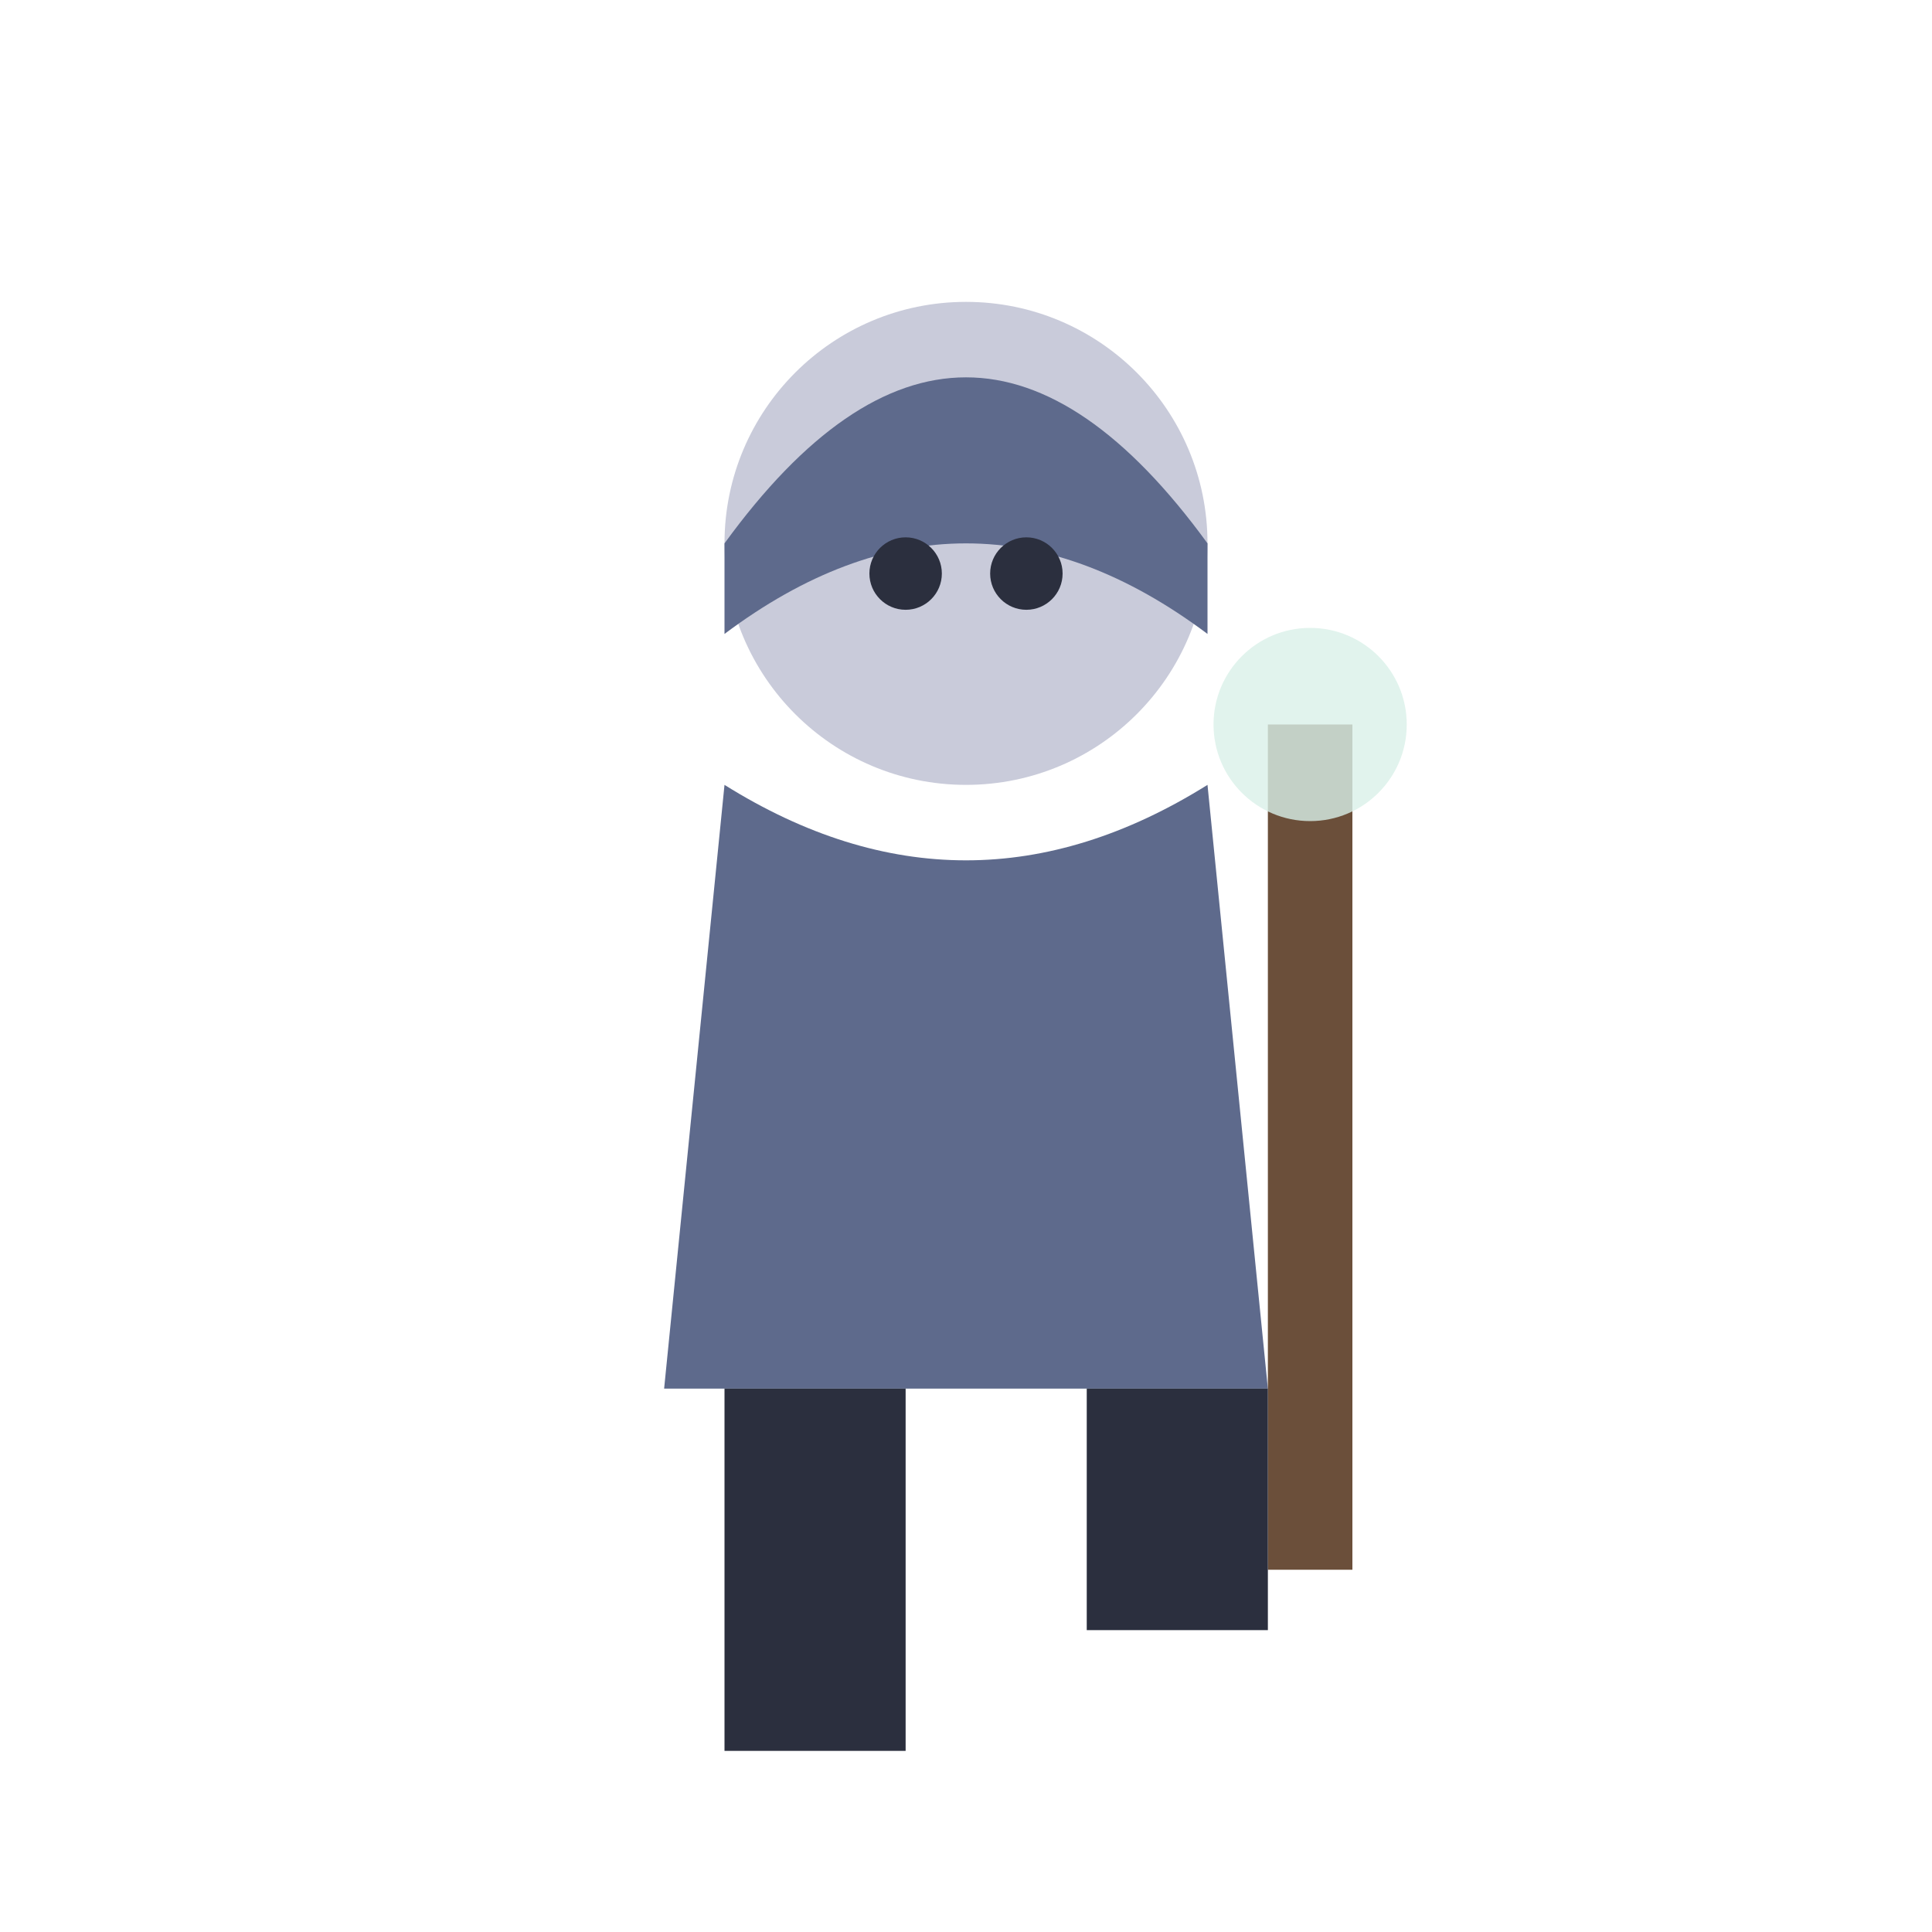
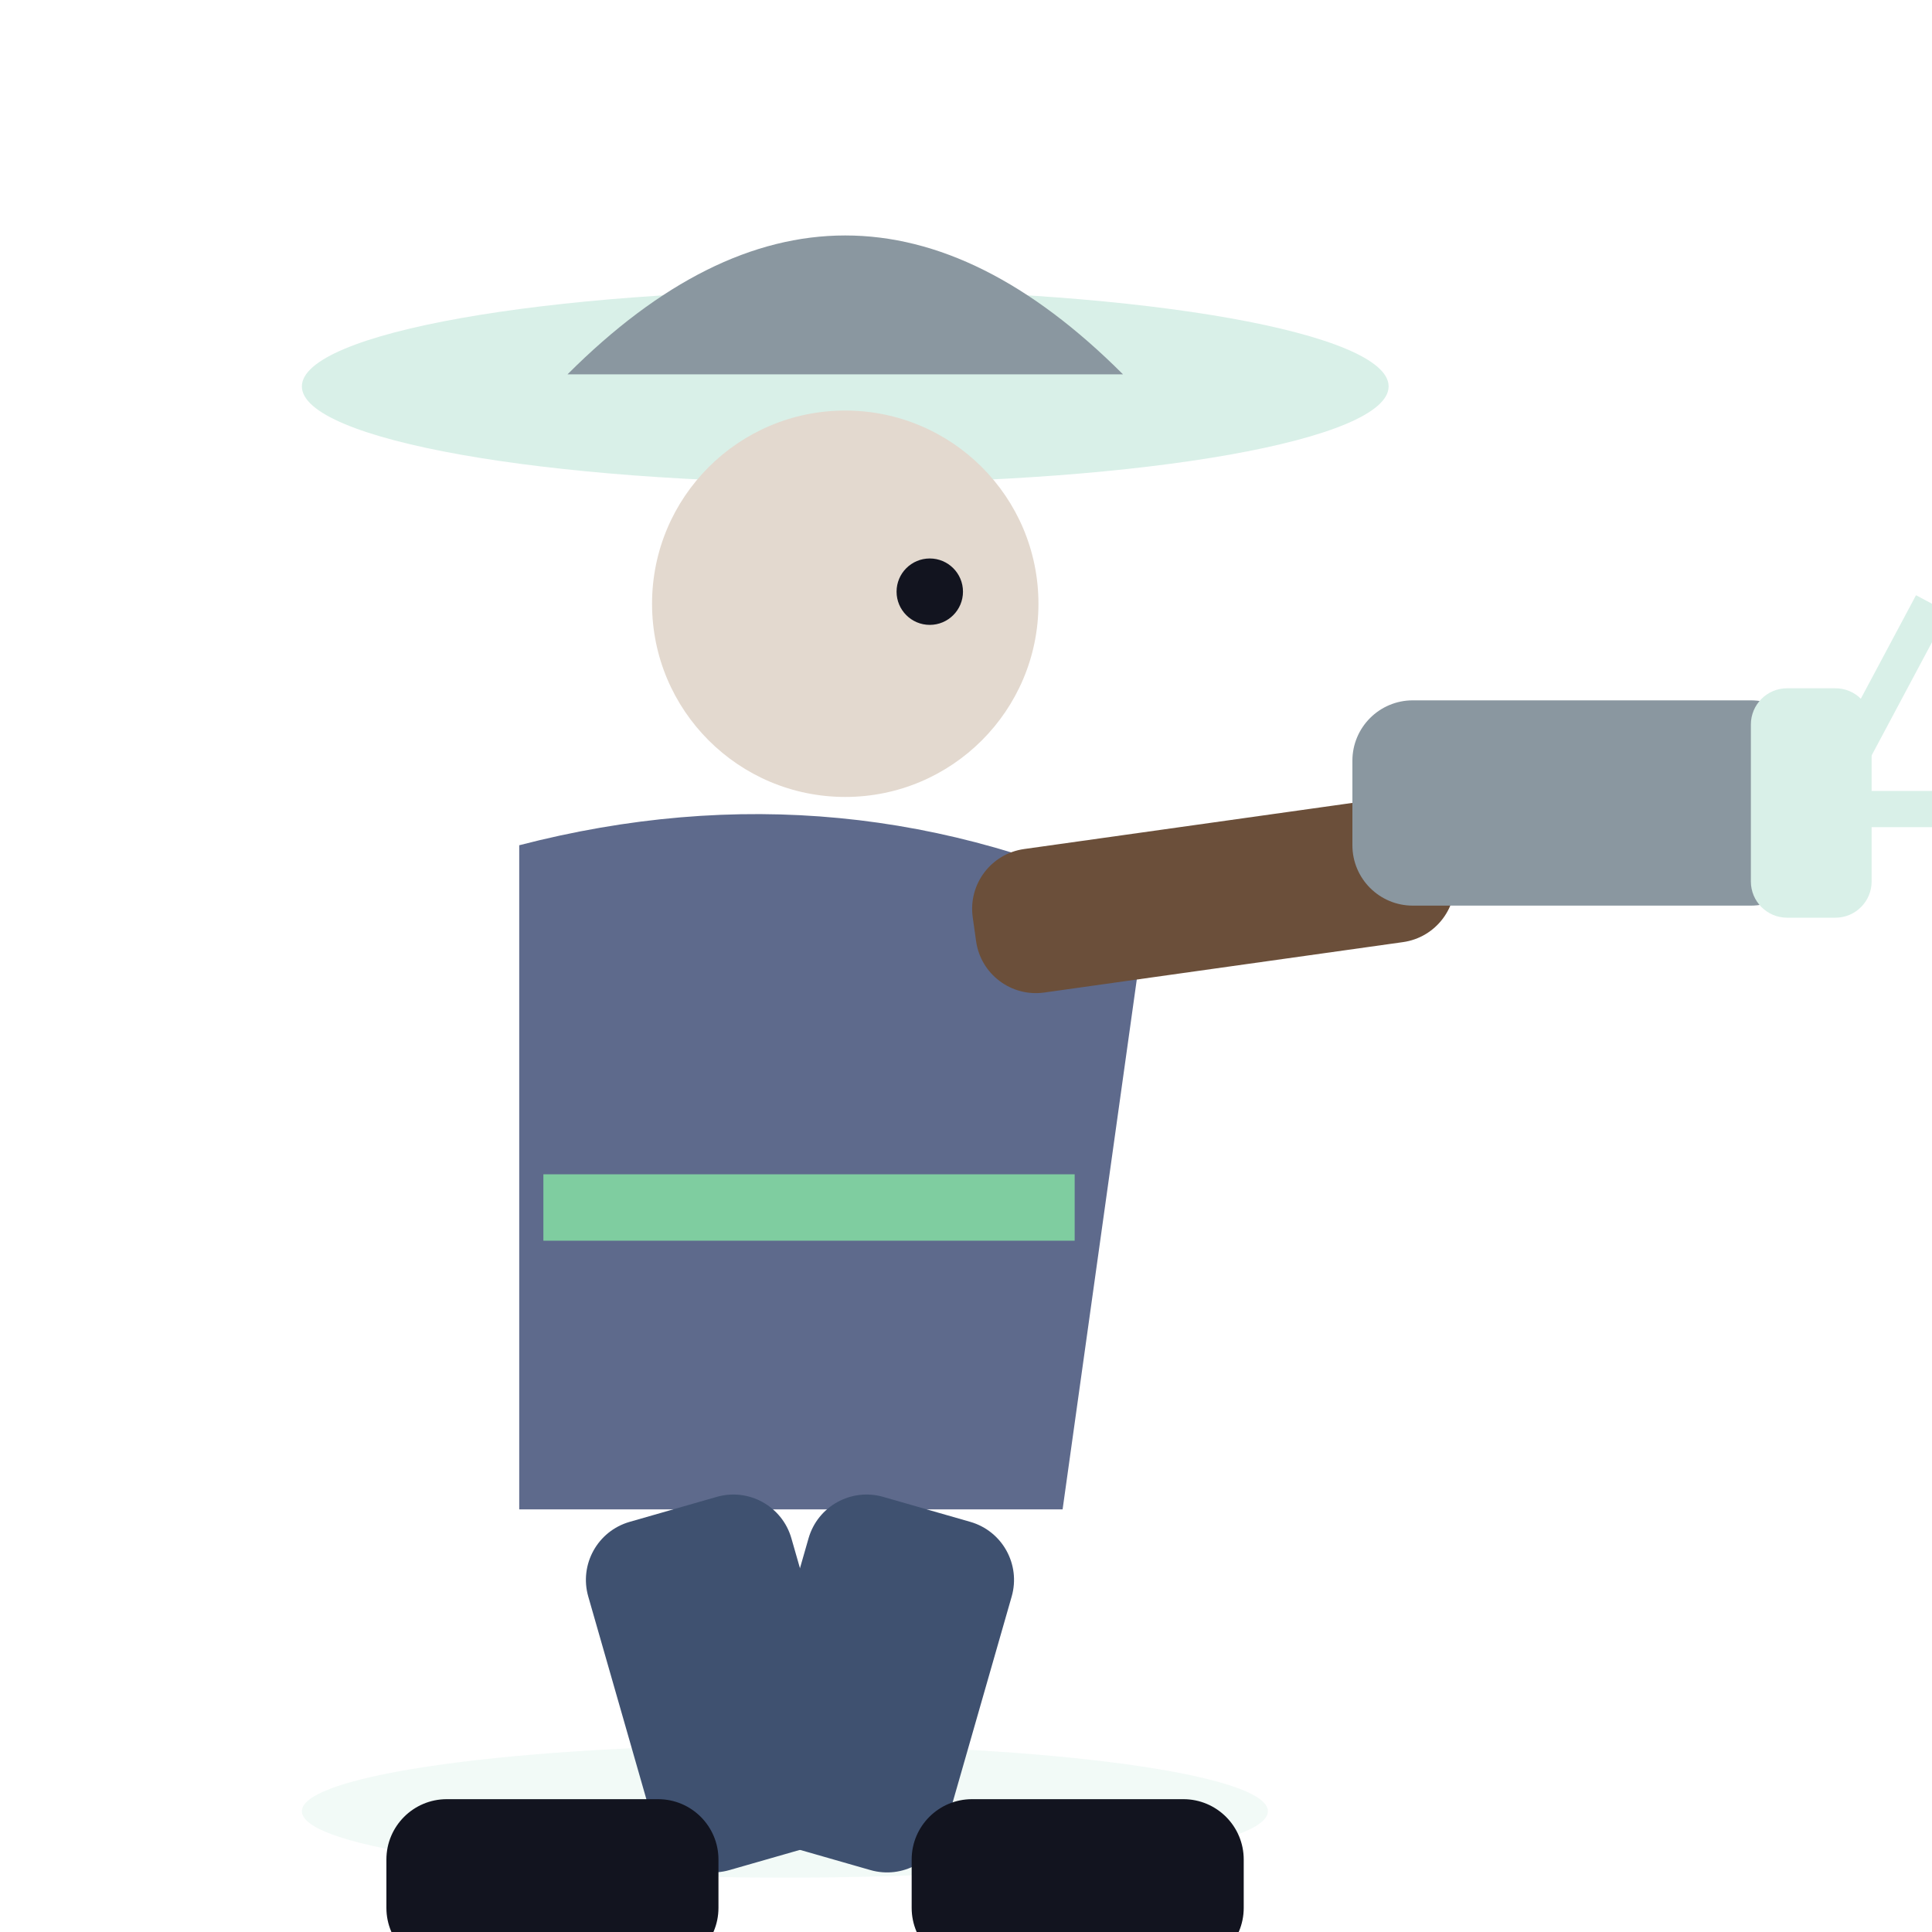
<svg xmlns="http://www.w3.org/2000/svg" viewBox="0 0 32 32">
-   <circle cx="16" cy="9" r="4" fill="#C9CBDA" />
-   <path d="M12,9 Q16,3.5 20,9 L20,10.5 Q16,7.5 12,10.5 Z" fill="#5E6A8C" />
-   <circle cx="15" cy="9.5" r="0.6" fill="#2B2F3E" />
-   <circle cx="17" cy="9.5" r="0.6" fill="#2B2F3E" />
-   <path d="M12,13 L11,23 L21,23 L20,13 Q16,15.5 12,13 Z" fill="#5E6A8C" />
-   <rect x="21" y="12" width="1.4" height="14" fill="#6B4F3A" />
-   <circle cx="21.7" cy="12" r="1.6" fill="#D9F0E8" opacity="0.8" />
-   <rect x="12" y="23" width="3" height="6" fill="#2B2F3E" />
-   <rect x="18" y="23" width="3" height="4" fill="#2B2F3E" />
+   <ellipse cx="14" cy="6.4" rx="9" ry="1.6" fill="#D9F0E8" />
+   <path d="M9.4,6.2 Q14,1.6 18.6,6.2 Z" fill="#8A97A0" />
+   <circle cx="14" cy="10" r="3.2" fill="#E3D9CF" />
+   <circle cx="15.4" cy="9.8" r="0.55" fill="#12141f" />
+   <path d="M8.6,14 Q14,12.6 19,15 L17.6,25 L8.6,25 Z" fill="#5E6A8C" />
+   <path d="M9,20 H17.8" stroke="#7FCDA0" stroke-width="1.1" />
+   <rect x="16" y="14.2" width="8" height="2.4" rx="1" fill="#6B4F3A" transform="rotate(-8 16 14.4)" />
+   <rect x="22.4" y="11.6" width="7.6" height="3.4" rx="1" fill="#8A97A0" />
+   <rect x="29" y="11.4" width="2" height="3.8" rx="0.6" fill="#D9F0E8" />
+   <path d="M30.4,13 L32,10 M30.4,13.4 L32,13.4" stroke="#D9F0E8" stroke-width="0.6" />
+   <ellipse cx="13" cy="30" rx="8" ry="1.1" fill="#D9F0E8" opacity="0.35" />
+   <rect x="9.4" y="25" width="3.5" height="6" rx="1" fill="#3F5170" transform="rotate(-16 11.15 25)" />
+   <rect x="13.6" y="25" width="3.5" height="6" rx="1" fill="#3F5170" transform="rotate(16 15.35 25)" />
+   <rect x="6.4" y="29.8" width="5.5" height="2.8" rx="1" fill="#12141f" />
+   <rect x="15.1" y="29.8" width="5.5" height="2.8" rx="1" fill="#12141f" />
</svg>
